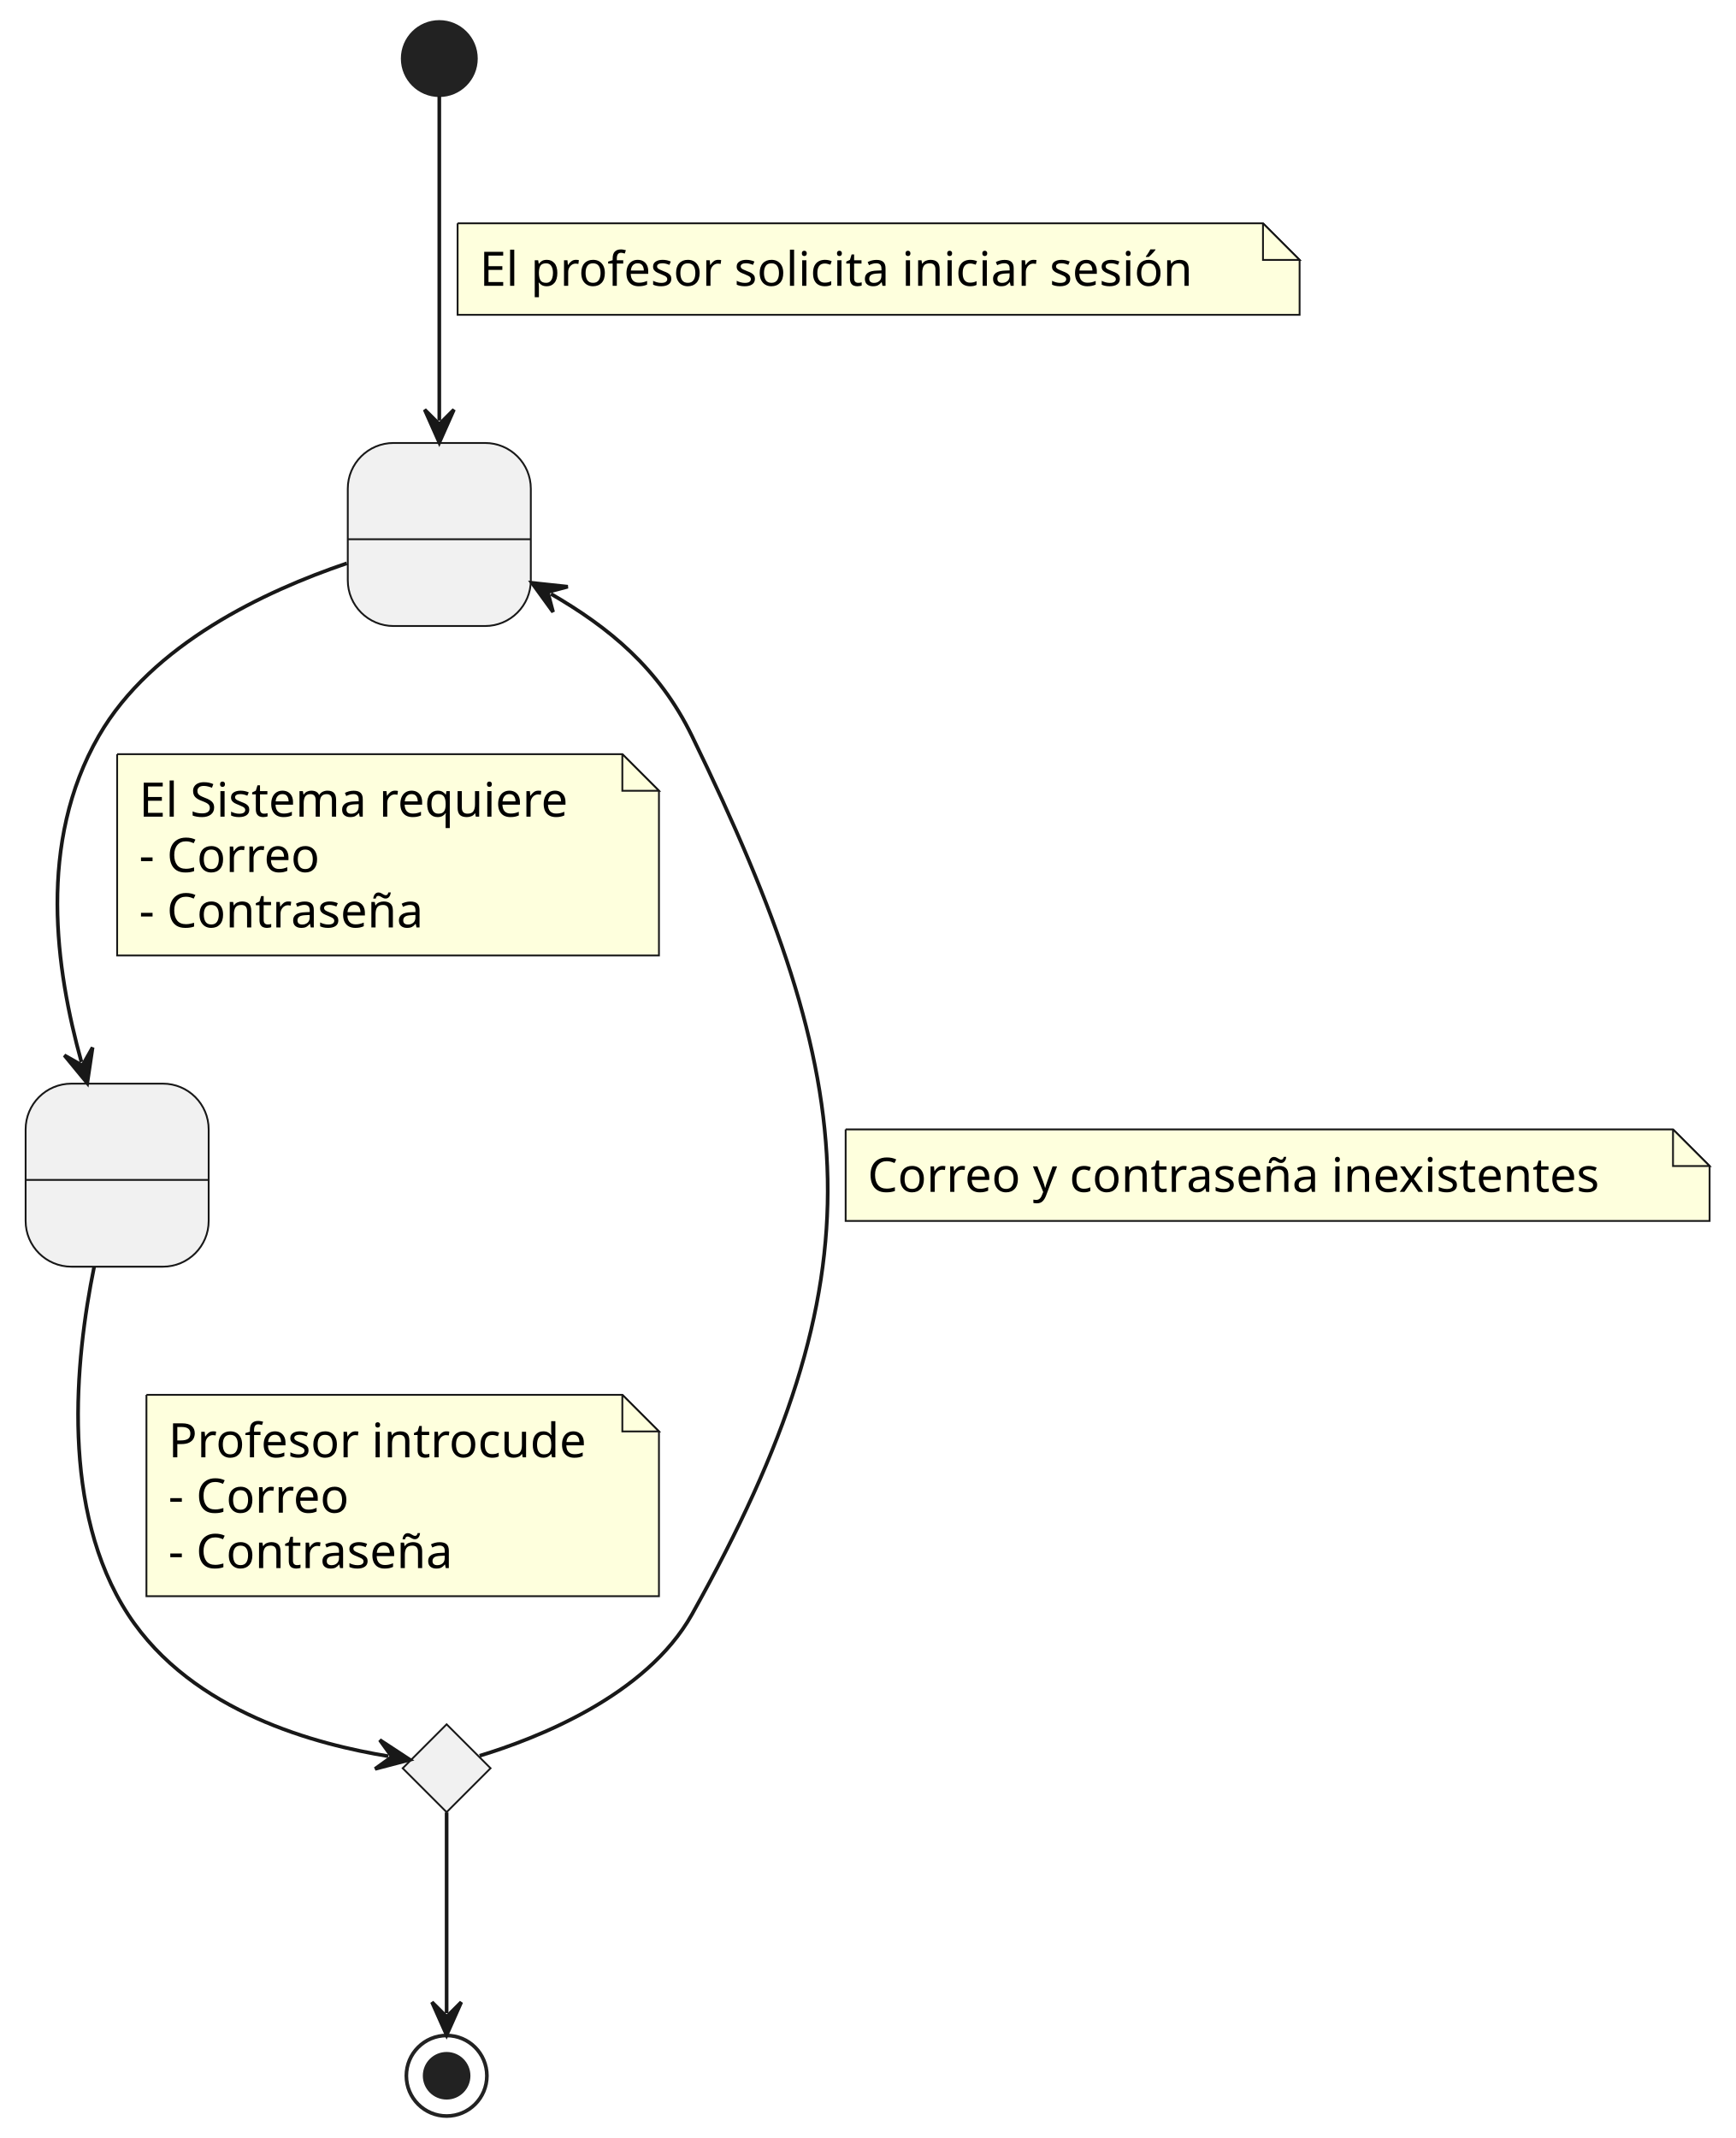
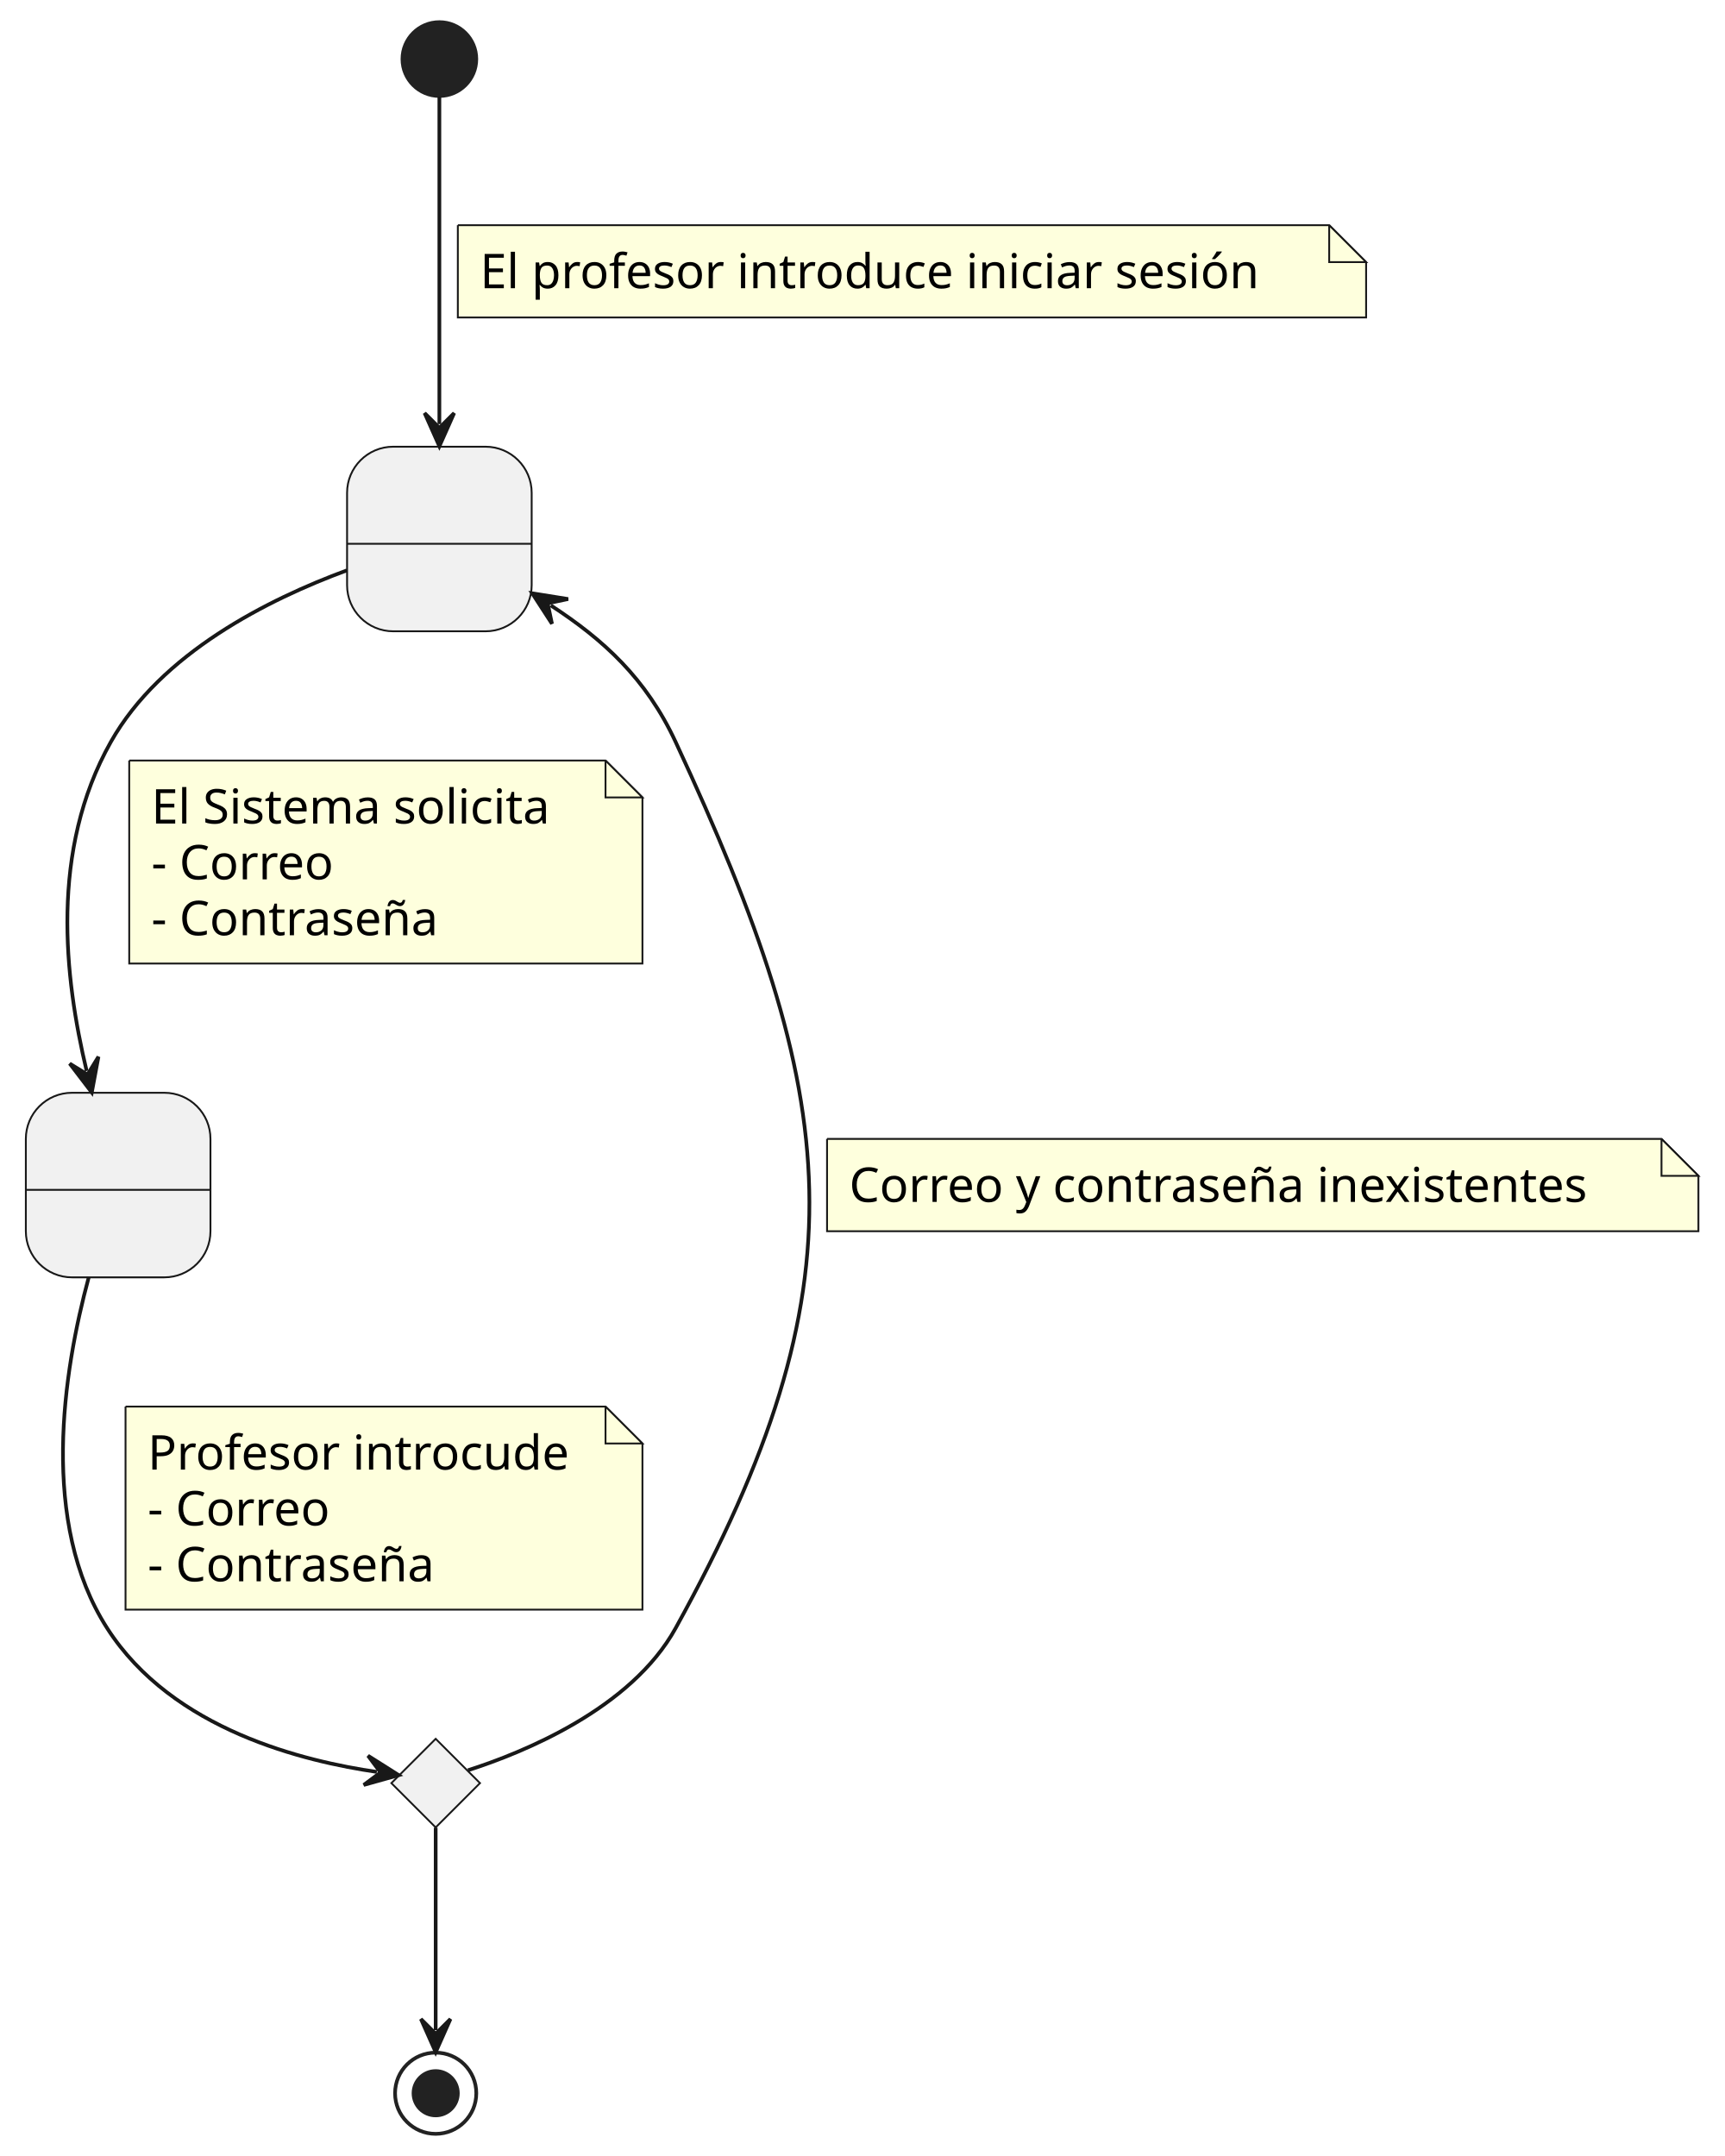
- <svg xmlns="http://www.w3.org/2000/svg" contentStyleType="text/css" height="584px" preserveAspectRatio="none" style="width:474px;height:584px;background:#FFFFFF;" version="1.1" viewBox="0 0 474 584" width="474px" zoomAndPan="magnify">
+ <svg xmlns="http://www.w3.org/2000/svg" contentStyleType="text/css" height="584px" preserveAspectRatio="none" style="width:467px;height:584px;background:#FFFFFF;" version="1.1" viewBox="0 0 467 584" width="467px" zoomAndPan="magnify">
  <defs />
  <g>
    <g id="Estado1">
-       <rect fill="#F1F1F1" height="50" rx="12.5" ry="12.5" style="stroke:#181818;stroke-width:0.5;" width="50" x="95" y="121" />
-       <line style="stroke:#181818;stroke-width:0.5;" x1="95" x2="145" y1="147.297" y2="147.297" />
-       <text fill="#000000" font-family="sans-serif" font-size="14" lengthAdjust="spacing" textLength="4.45" x="117.775" y="138.995"> </text>
+       <rect fill="#F1F1F1" height="50" rx="12.5" ry="12.5" style="stroke:#181818;stroke-width:0.5;" width="50" x="94" y="121" />
+       <line style="stroke:#181818;stroke-width:0.5;" x1="94" x2="144" y1="147.297" y2="147.297" />
+       <text fill="#000000" font-family="sans-serif" font-size="14" lengthAdjust="spacing" textLength="4.45" x="116.775" y="138.995"> </text>
    </g>
    <g id="Estado2">
      <rect fill="#F1F1F1" height="50" rx="12.5" ry="12.5" style="stroke:#181818;stroke-width:0.5;" width="50" x="7" y="296" />
      <line style="stroke:#181818;stroke-width:0.5;" x1="7" x2="57" y1="322.297" y2="322.297" />
      <text fill="#000000" font-family="sans-serif" font-size="14" lengthAdjust="spacing" textLength="4.45" x="29.775" y="313.995"> </text>
    </g>
    <g id="elem_rombo">
-       <polygon fill="#F1F1F1" points="122,471,134,483,122,495,110,483,122,471" style="stroke:#181818;stroke-width:0.5;" />
+       <polygon fill="#F1F1F1" points="118,471,130,483,118,495,106,483,118,471" style="stroke:#181818;stroke-width:0.5;" />
    </g>
-     <ellipse cx="120" cy="16" fill="#222222" rx="10" ry="10" style="stroke:#222222;stroke-width:1;" />
-     <ellipse cx="122" cy="567" fill="none" rx="11" ry="11" style="stroke:#222222;stroke-width:1;" />
-     <ellipse cx="122" cy="567" fill="#222222" rx="6" ry="6" style="stroke:#222222;stroke-width:1;" />
+     <ellipse cx="119" cy="16" fill="#222222" rx="10" ry="10" style="stroke:#222222;stroke-width:1;" />
+     <ellipse cx="118" cy="567" fill="none" rx="11" ry="11" style="stroke:#222222;stroke-width:1;" />
+     <ellipse cx="118" cy="567" fill="#222222" rx="6" ry="6" style="stroke:#222222;stroke-width:1;" />
    <g id="link_*start*_Estado1">
-       <path d="M120,26.21 C120,45.81 120,86.23 120,114.89 " fill="none" id="*start*-to-Estado1" style="stroke:#181818;stroke-width:1;" />
-       <polygon fill="#181818" points="120,120.89,124,111.89,120,115.89,116,111.89,120,120.89" style="stroke:#181818;stroke-width:1;" />
-       <path d="M125,61 L125,86 L355,86 L355,71 L345,61 L125,61 " fill="#FEFFDD" style="stroke:#181818;stroke-width:0.5;" />
-       <path d="M345,61 L345,71 L355,71 L345,61 " fill="#FEFFDD" style="stroke:#181818;stroke-width:0.5;" />
-       <text fill="#000000" font-family="sans-serif" font-size="13" lengthAdjust="spacing" textLength="209.206" x="131" y="78.067">El profesor solicita iniciar sesión</text>
+       <path d="M119,26.21 C119,45.81 119,86.23 119,114.89 " fill="none" id="*start*-to-Estado1" style="stroke:#181818;stroke-width:1;" />
+       <polygon fill="#181818" points="119,120.89,123,111.89,119,115.89,115,111.89,119,120.89" style="stroke:#181818;stroke-width:1;" />
+       <path d="M124,61 L124,86 L370,86 L370,71 L360,61 L124,61 " fill="#FEFFDD" style="stroke:#181818;stroke-width:0.5;" />
+       <path d="M360,61 L360,71 L370,71 L360,61 " fill="#FEFFDD" style="stroke:#181818;stroke-width:0.5;" />
+       <text fill="#000000" font-family="sans-serif" font-size="13" lengthAdjust="spacing" textLength="225.316" x="130" y="78.067">El profesor introduce iniciar sesión</text>
    </g>
    <g id="link_Estado1_Estado2">
-       <path d="M94.74,153.87 C72.49,161.41 41.44,175.92 27,201 C10.18,230.21 15.209,264.688 22.239,290.078 " fill="none" id="Estado1-to-Estado2" style="stroke:#181818;stroke-width:1;" />
-       <polygon fill="#181818" points="23.84,295.86,25.293,286.119,22.506,291.041,17.584,288.254,23.84,295.86" style="stroke:#181818;stroke-width:1;" />
-       <path d="M32,206 L32,261 L180,261 L180,216 L170,206 L32,206 " fill="#FEFFDD" style="stroke:#181818;stroke-width:0.5;" />
-       <path d="M170,206 L170,216 L180,216 L170,206 " fill="#FEFFDD" style="stroke:#181818;stroke-width:0.5;" />
-       <text fill="#000000" font-family="sans-serif" font-size="13" lengthAdjust="spacing" textLength="127.239" x="38" y="223.067">El Sistema requiere</text>
-       <text fill="#000000" font-family="sans-serif" font-size="13" lengthAdjust="spacing" textLength="52.495" x="38" y="238.2">- Correo</text>
-       <text fill="#000000" font-family="sans-serif" font-size="13" lengthAdjust="spacing" textLength="83.478" x="38" y="253.333">- Contraseña</text>
+       <path d="M93.96,154.49 C72.71,162.32 43.56,176.9 30,201 C13.48,230.35 17.417,264.734 23.467,290.084 " fill="none" id="Estado1-to-Estado2" style="stroke:#181818;stroke-width:1;" />
+       <polygon fill="#181818" points="24.86,295.92,26.662,286.237,23.699,291.057,18.88,288.094,24.86,295.92" style="stroke:#181818;stroke-width:1;" />
+       <path d="M35,206 L35,261 L174,261 L174,216 L164,206 L35,206 " fill="#FEFFDD" style="stroke:#181818;stroke-width:0.5;" />
+       <path d="M164,206 L164,216 L174,216 L164,206 " fill="#FEFFDD" style="stroke:#181818;stroke-width:0.5;" />
+       <text fill="#000000" font-family="sans-serif" font-size="13" lengthAdjust="spacing" textLength="118.225" x="41" y="223.067">El Sistema solicita</text>
+       <text fill="#000000" font-family="sans-serif" font-size="13" lengthAdjust="spacing" textLength="52.495" x="41" y="238.2">- Correo</text>
+       <text fill="#000000" font-family="sans-serif" font-size="13" lengthAdjust="spacing" textLength="83.478" x="41" y="253.333">- Contraseña</text>
    </g>
    <g id="link_Estado2_rombo">
-       <path d="M25.71,346.06 C20.46,371.76 16.49,412.61 35,441 C52.6,467.99 87.189,476.62 106.059,479.71 " fill="none" id="Estado2-to-rombo" style="stroke:#181818;stroke-width:1;" />
-       <polygon fill="#181818" points="111.98,480.68,103.745,475.278,107.046,479.872,102.452,483.173,111.98,480.68" style="stroke:#181818;stroke-width:1;" />
-       <path d="M40,381 L40,436 L180,436 L180,391 L170,381 L40,381 " fill="#FEFFDD" style="stroke:#181818;stroke-width:0.5;" />
-       <path d="M170,381 L170,391 L180,391 L170,381 " fill="#FEFFDD" style="stroke:#181818;stroke-width:0.5;" />
-       <text fill="#000000" font-family="sans-serif" font-size="13" lengthAdjust="spacing" textLength="119.799" x="46" y="398.067">Profesor introcude</text>
-       <text fill="#000000" font-family="sans-serif" font-size="13" lengthAdjust="spacing" textLength="52.495" x="46" y="413.2">- Correo</text>
-       <text fill="#000000" font-family="sans-serif" font-size="13" lengthAdjust="spacing" textLength="83.478" x="46" y="428.332">- Contraseña</text>
+       <path d="M24.03,346 C17.09,371.65 10.72,412.46 29,441 C46.8,468.79 82.794,477.138 102.064,479.968 " fill="none" id="Estado2-to-rombo" style="stroke:#181818;stroke-width:1;" />
+       <polygon fill="#181818" points="108,480.84,99.677,475.575,103.053,480.113,98.514,483.49,108,480.84" style="stroke:#181818;stroke-width:1;" />
+       <path d="M34,381 L34,436 L174,436 L174,391 L164,381 L34,381 " fill="#FEFFDD" style="stroke:#181818;stroke-width:0.5;" />
+       <path d="M164,381 L164,391 L174,391 L164,381 " fill="#FEFFDD" style="stroke:#181818;stroke-width:0.5;" />
+       <text fill="#000000" font-family="sans-serif" font-size="13" lengthAdjust="spacing" textLength="119.799" x="40" y="398.067">Profesor introcude</text>
+       <text fill="#000000" font-family="sans-serif" font-size="13" lengthAdjust="spacing" textLength="52.495" x="40" y="413.2">- Correo</text>
+       <text fill="#000000" font-family="sans-serif" font-size="13" lengthAdjust="spacing" textLength="83.478" x="40" y="428.332">- Contraseña</text>
    </g>
    <g id="link_rombo_*end*">
-       <path d="M122,495.06 C122,511.06 122,534.43 122,549.89 " fill="none" id="rombo-to-*end*" style="stroke:#181818;stroke-width:1;" />
-       <polygon fill="#181818" points="122,555.89,126,546.89,122,550.89,118,546.89,122,555.89" style="stroke:#181818;stroke-width:1;" />
+       <path d="M118,495.06 C118,511.06 118,534.43 118,549.89 " fill="none" id="rombo-to-*end*" style="stroke:#181818;stroke-width:1;" />
+       <polygon fill="#181818" points="118,555.89,122,546.89,118,550.89,114,546.89,118,555.89" style="stroke:#181818;stroke-width:1;" />
    </g>
    <g id="link_rombo_Estado1">
-       <path d="M131.02,479.59 C146.21,474.99 176.47,463.36 189,441 C241.15,347.95 235.72,296.89 189,201 C179.94,182.4 166.222,171.327 150.492,162.217 " fill="none" id="rombo-to-Estado1" style="stroke:#181818;stroke-width:1;" />
-       <polygon fill="#181818" points="145.3,159.21,151.083,167.182,149.627,161.716,155.093,160.259,145.3,159.21" style="stroke:#181818;stroke-width:1;" />
-       <path d="M231,308.5 L231,333.5 L467,333.5 L467,318.5 L457,308.5 L231,308.5 " fill="#FEFFDD" style="stroke:#181818;stroke-width:0.5;" />
-       <path d="M457,308.5 L457,318.5 L467,318.5 L457,308.5 " fill="#FEFFDD" style="stroke:#181818;stroke-width:0.5;" />
-       <text fill="#000000" font-family="sans-serif" font-size="13" lengthAdjust="spacing" textLength="215.617" x="237" y="325.567">Correo y contraseña inexistentes</text>
+       <path d="M126.76,479.51 C141.51,474.78 170.89,462.96 183,441 C234.52,347.6 227.95,297.73 183,201 C174.97,183.73 163.427,173.265 149.167,163.975 " fill="none" id="rombo-to-Estado1" style="stroke:#181818;stroke-width:1;" />
+       <polygon fill="#181818" points="144.14,160.7,149.498,168.964,148.329,163.429,153.864,162.261,144.14,160.7" style="stroke:#181818;stroke-width:1;" />
+       <path d="M224,308.5 L224,333.5 L460,333.5 L460,318.5 L450,308.5 L224,308.5 " fill="#FEFFDD" style="stroke:#181818;stroke-width:0.5;" />
+       <path d="M450,308.5 L450,318.5 L460,318.5 L450,308.5 " fill="#FEFFDD" style="stroke:#181818;stroke-width:0.5;" />
+       <text fill="#000000" font-family="sans-serif" font-size="13" lengthAdjust="spacing" textLength="215.617" x="230" y="325.567">Correo y contraseña inexistentes</text>
    </g>
  </g>
</svg>
